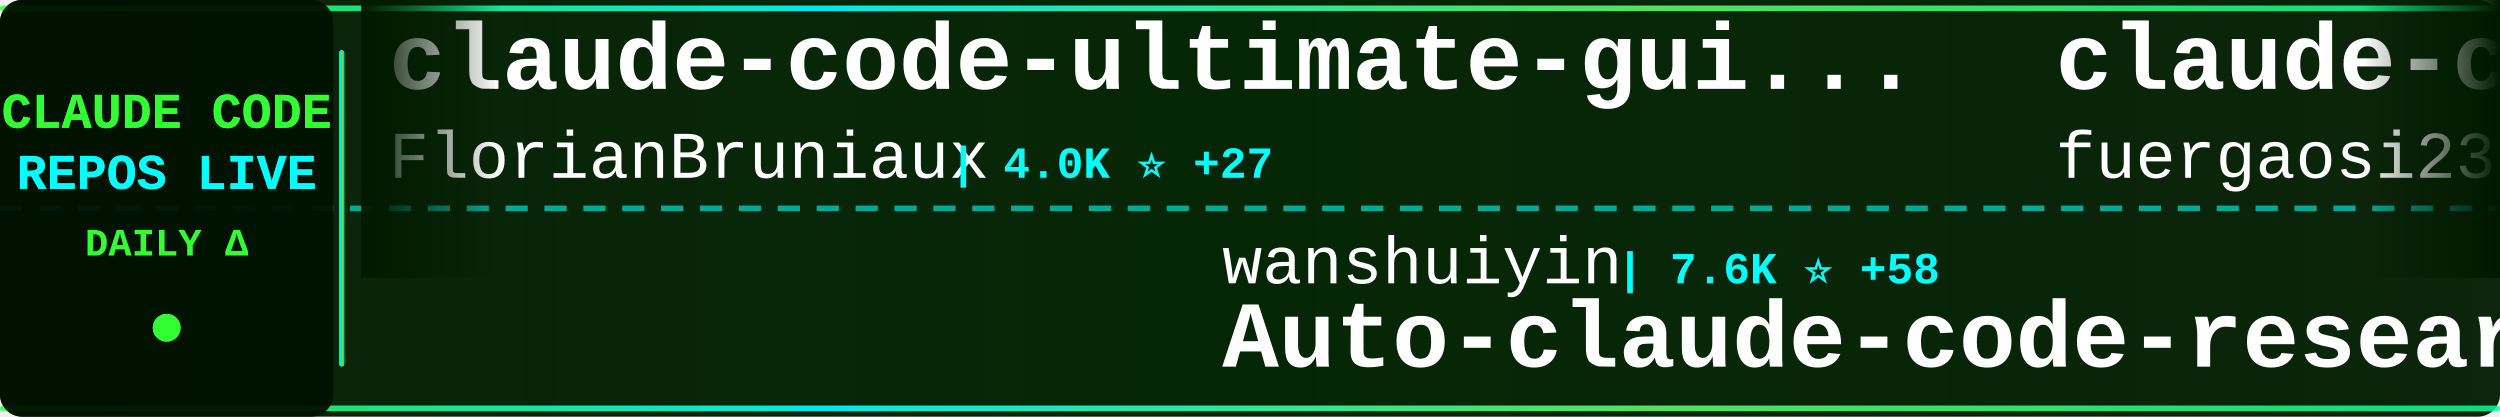
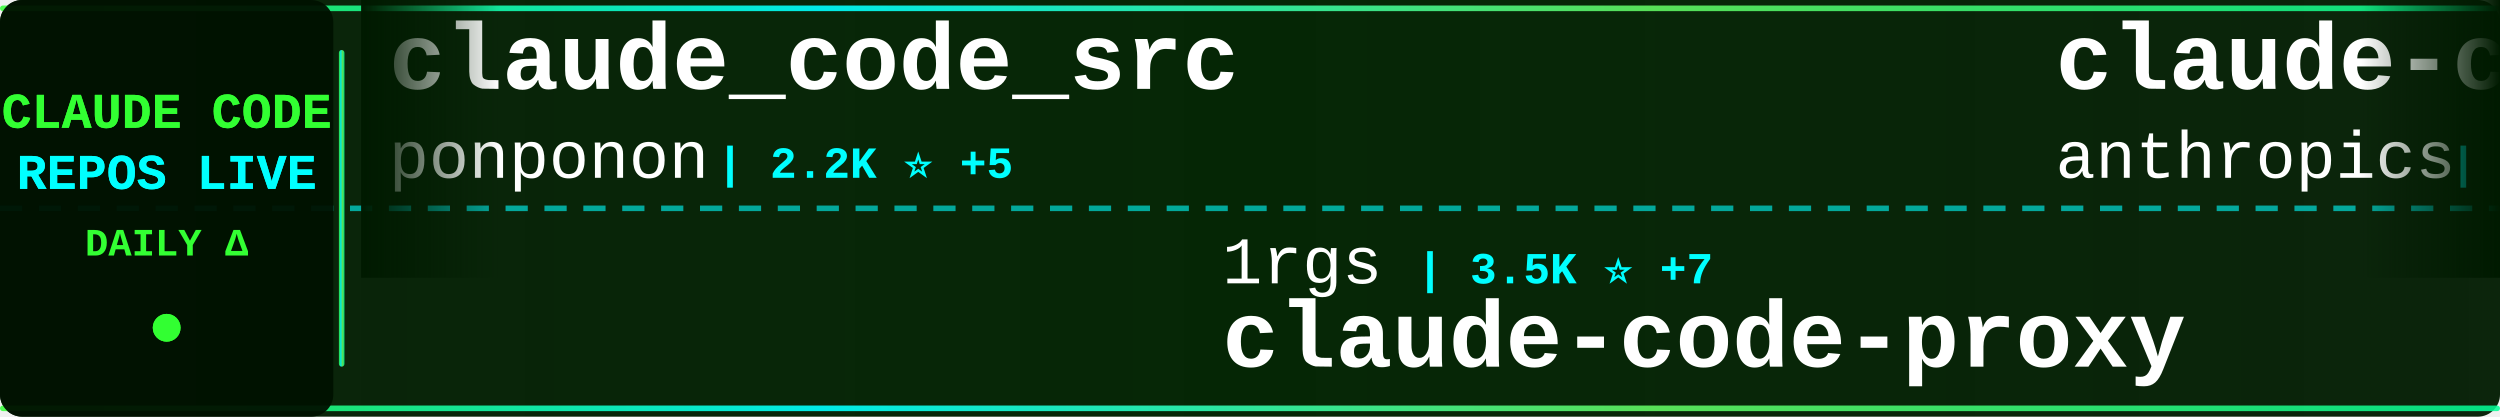
<svg xmlns="http://www.w3.org/2000/svg" width="900" height="150">
  <defs>
    <linearGradient id="tickerBg" x1="0%" y1="0%" x2="100%" y2="0%">
      <stop offset="0%" style="stop-color:#001a00;stop-opacity:0.95" />
      <stop offset="50%" style="stop-color:#002200;stop-opacity:0.98" />
      <stop offset="100%" style="stop-color:#001a00;stop-opacity:0.95" />
    </linearGradient>
    <linearGradient id="borderGrad" x1="0%" y1="0%" x2="100%" y2="0%">
      <stop offset="0%" style="stop-color:#33ff33;stop-opacity:0.85">
        <animate attributeName="stop-opacity" values="0.85;1;0.85" dur="2s" repeatCount="indefinite" />
      </stop>
      <stop offset="33%" style="stop-color:#00ffff;stop-opacity:0.9">
        <animate attributeName="stop-opacity" values="0.9;1;0.9" dur="2.2s" repeatCount="indefinite" />
      </stop>
      <stop offset="66%" style="stop-color:#66ff66;stop-opacity:0.85">
        <animate attributeName="stop-opacity" values="0.85;1;0.85" dur="1.8s" repeatCount="indefinite" />
      </stop>
      <stop offset="100%" style="stop-color:#00ff99;stop-opacity:0.85">
        <animate attributeName="stop-opacity" values="0.85;1;0.85" dur="2s" repeatCount="indefinite" />
      </stop>
    </linearGradient>
    <filter id="textGlow">
      <feGaussianBlur stdDeviation="0.1" result="coloredBlur" />
      <feMerge>
        <feMergeNode in="coloredBlur" />
        <feMergeNode in="SourceGraphic" />
      </feMerge>
    </filter>
    <filter id="metricGlow">
      <feGaussianBlur stdDeviation="0.2" result="coloredBlur" />
      <feMerge>
        <feMergeNode in="coloredBlur" />
        <feMergeNode in="SourceGraphic" />
      </feMerge>
    </filter>
    <linearGradient id="leftFade" x1="0%" y1="0%" x2="100%" y2="0%">
      <stop offset="0%" style="stop-color:#001a00;stop-opacity:1" />
      <stop offset="100%" style="stop-color:#001a00;stop-opacity:0" />
    </linearGradient>
    <linearGradient id="rightFade" x1="0%" y1="0%" x2="100%" y2="0%">
      <stop offset="0%" style="stop-color:#001a00;stop-opacity:0" />
      <stop offset="100%" style="stop-color:#001a00;stop-opacity:1" />
    </linearGradient>
  </defs>
  <rect width="900" height="150" fill="url(#tickerBg)" rx="8" />
  <rect x="0" y="2" width="900" height="2" fill="url(#borderGrad)" rx="1" />
  <rect x="0" y="146" width="900" height="2" fill="url(#borderGrad)" rx="1" />
  <line x1="0" y1="75" x2="900" y2="75" stroke="#00ffff" stroke-width="2" stroke-dasharray="8 6" opacity="0.6" />
  <rect x="0" y="0" width="120" height="150" fill="#001100" opacity="0.95" rx="8" />
  <text x="60" y="46" font-family="'Courier New', monospace" font-size="18" font-weight="bold" fill="#33ff33" text-anchor="middle" filter="url(#textGlow)">
    CLAUDE CODE
  </text>
  <text x="60" y="68" font-family="'Courier New', monospace" font-size="18" font-weight="bold" fill="#00ffff" text-anchor="middle" filter="url(#textGlow)">
    REPOS LIVE
  </text>
  <text x="60" y="92" font-family="'Courier New', monospace" font-size="14" font-weight="bold" fill="#33ff33" text-anchor="middle">
    DAILY Δ
  </text>
  <circle cx="60" cy="118" r="5" fill="#33ff33" filter="url(#metricGlow)">
    <animate attributeName="r" values="4;6;4" dur="1.5s" repeatCount="indefinite" />
    <animate attributeName="opacity" values="0.6;1;0.6" dur="1.5s" repeatCount="indefinite" />
  </circle>
  <rect x="122" y="18" width="2" height="114" fill="url(#borderGrad)" rx="1" />
  <clipPath id="tickerClip">
    <rect x="130" y="0" width="770" height="150" />
  </clipPath>
  <g clip-path="url(#tickerClip)">
    <g id="tickerItems">
      <animateTransform attributeName="transform" attributeType="XML" type="translate" from="0 0" to="-3000 0" dur="54s" repeatCount="indefinite" />
      <g transform="translate(0, 0)">
-         <text x="140" y="32" font-family="'Courier New', monospace" font-size="34" font-weight="bold" fill="#ffffff">claude-code-ultimate-gui...</text>
-         <text x="140" y="64" font-family="'Courier New', monospace" font-size="24" font-weight="normal" fill="#ffffff" opacity="1.0">FlorianBruniaux</text>
-         <text x="342" y="64" font-family="'Courier New', monospace" font-size="16" font-weight="bold" fill="#00ffff"> | 4.0K ⭐ +27</text>
+         <text x="140" y="32" font-family="'Courier New', monospace" font-size="34" font-weight="bold" fill="#ffffff">claude_code_src</text>
+         <text x="140" y="64" font-family="'Courier New', monospace" font-size="24" font-weight="normal" fill="#ffffff" opacity="1.0">ponponon</text>
+         <text x="258" y="64" font-family="'Courier New', monospace" font-size="16" font-weight="bold" fill="#00ffff"> | 2.2K ⭐ +5</text>
      </g>
      <g transform="translate(300, 0)">
-         <text x="140" y="102" font-family="'Courier New', monospace" font-size="24" font-weight="normal" fill="#ffffff" opacity="1.0">wanshuiyin</text>
-         <text x="282" y="102" font-family="'Courier New', monospace" font-size="16" font-weight="bold" fill="#00ffff"> | 7.6K ⭐ +58</text>
-         <text x="140" y="132" font-family="'Courier New', monospace" font-size="34" font-weight="bold" fill="#ffffff">Auto-claude-code-researc...</text>
+         <text x="140" y="102" font-family="'Courier New', monospace" font-size="24" font-weight="normal" fill="#ffffff" opacity="1.0">1rgs</text>
+         <text x="210" y="102" font-family="'Courier New', monospace" font-size="16" font-weight="bold" fill="#00ffff"> | 3.5K ⭐ +7</text>
+         <text x="140" y="132" font-family="'Courier New', monospace" font-size="34" font-weight="bold" fill="#ffffff">claude-code-proxy</text>
      </g>
      <g transform="translate(600, 0)">
-         <text x="140" y="32" font-family="'Courier New', monospace" font-size="34" font-weight="bold" fill="#ffffff">claude-code-proxy</text>
-         <text x="140" y="64" font-family="'Courier New', monospace" font-size="24" font-weight="normal" fill="#ffffff" opacity="1.0">fuergaosi233</text>
-         <text x="306" y="64" font-family="'Courier New', monospace" font-size="16" font-weight="bold" fill="#00ffff"> | 2.5K ⭐ +5</text>
+         <text x="140" y="32" font-family="'Courier New', monospace" font-size="34" font-weight="bold" fill="#ffffff">claude-code-security-rev...</text>
+         <text x="140" y="64" font-family="'Courier New', monospace" font-size="24" font-weight="normal" fill="#ffffff" opacity="1.0">anthropics</text>
+         <text x="282" y="64" font-family="'Courier New', monospace" font-size="16" font-weight="bold" fill="#00ffff"> | 4.4K ⭐ +15</text>
      </g>
      <g transform="translate(900, 0)">
-         <text x="140" y="102" font-family="'Courier New', monospace" font-size="24" font-weight="normal" fill="#ffffff" opacity="1.0">garrytan</text>
-         <text x="258" y="102" font-family="'Courier New', monospace" font-size="16" font-weight="bold" fill="#00ffff"> | 84.3K ⭐ +966</text>
-         <text x="140" y="132" font-family="'Courier New', monospace" font-size="34" font-weight="bold" fill="#ffffff">gstack</text>
+         <text x="140" y="102" font-family="'Courier New', monospace" font-size="24" font-weight="normal" fill="#ffffff" opacity="1.0">rohitg00</text>
+         <text x="258" y="102" font-family="'Courier New', monospace" font-size="16" font-weight="bold" fill="#00ffff"> | 1.4K ⭐ +16</text>
+         <text x="140" y="132" font-family="'Courier New', monospace" font-size="34" font-weight="bold" fill="#ffffff">awesome-claude-code-tool...</text>
      </g>
      <g transform="translate(1200, 0)">
-         <text x="140" y="32" font-family="'Courier New', monospace" font-size="34" font-weight="bold" fill="#ffffff">claude-code-sourcemap</text>
-         <text x="140" y="64" font-family="'Courier New', monospace" font-size="24" font-weight="normal" fill="#ffffff" opacity="1.0">ChinaSiro</text>
-         <text x="270" y="64" font-family="'Courier New', monospace" font-size="16" font-weight="bold" fill="#00ffff"> | 9.0K ⭐ +10</text>
+         <text x="140" y="32" font-family="'Courier New', monospace" font-size="34" font-weight="bold" fill="#ffffff">claude-code-rust</text>
+         <text x="140" y="64" font-family="'Courier New', monospace" font-size="24" font-weight="normal" fill="#ffffff" opacity="1.0">lorryjovens-hub</text>
+         <text x="342" y="64" font-family="'Courier New', monospace" font-size="16" font-weight="bold" fill="#00ffff"> | 1.5K ⭐ +6</text>
      </g>
      <g transform="translate(1500, 0)">
-         <text x="140" y="102" font-family="'Courier New', monospace" font-size="24" font-weight="normal" fill="#ffffff" opacity="1.0">carlvellotti</text>
-         <text x="306" y="102" font-family="'Courier New', monospace" font-size="16" font-weight="bold" fill="#00ffff"> | 1.9K ⭐ +4</text>
-         <text x="140" y="132" font-family="'Courier New', monospace" font-size="34" font-weight="bold" fill="#ffffff">claude-code-pm-course</text>
+         <text x="140" y="102" font-family="'Courier New', monospace" font-size="24" font-weight="normal" fill="#ffffff" opacity="1.0">AprilNEA</text>
+         <text x="258" y="102" font-family="'Courier New', monospace" font-size="16" font-weight="bold" fill="#00ffff"> | 373 ⭐</text>
+         <text x="140" y="132" font-family="'Courier New', monospace" font-size="34" font-weight="bold" fill="#ffffff">claude-code-source</text>
      </g>
      <g transform="translate(1800, 0)">
-         <text x="140" y="32" font-family="'Courier New', monospace" font-size="34" font-weight="bold" fill="#ffffff">claude-code-templates</text>
-         <text x="140" y="64" font-family="'Courier New', monospace" font-size="24" font-weight="normal" fill="#ffffff" opacity="1.0">davila7</text>
-         <text x="246" y="64" font-family="'Courier New', monospace" font-size="16" font-weight="bold" fill="#00ffff"> | 25.6K ⭐ +185</text>
+         <text x="140" y="32" font-family="'Courier New', monospace" font-size="34" font-weight="bold" fill="#ffffff">how-claude-code-works</text>
+         <text x="140" y="64" font-family="'Courier New', monospace" font-size="24" font-weight="normal" fill="#ffffff" opacity="1.0">Windy3f3f3f3f</text>
+         <text x="318" y="64" font-family="'Courier New', monospace" font-size="16" font-weight="bold" fill="#00ffff"> | 2.0K ⭐ +16</text>
      </g>
      <g transform="translate(2100, 0)">
-         <text x="140" y="102" font-family="'Courier New', monospace" font-size="24" font-weight="normal" fill="#ffffff" opacity="1.0">luongnv89</text>
-         <text x="270" y="102" font-family="'Courier New', monospace" font-size="16" font-weight="bold" fill="#00ffff"> | 29.2K ⭐ +272</text>
-         <text x="140" y="132" font-family="'Courier New', monospace" font-size="34" font-weight="bold" fill="#ffffff">claude-howto</text>
+         <text x="140" y="102" font-family="'Courier New', monospace" font-size="24" font-weight="normal" fill="#ffffff" opacity="1.0">pengchengneo</text>
+         <text x="306" y="102" font-family="'Courier New', monospace" font-size="16" font-weight="bold" fill="#00ffff"> | 1.3K ⭐ +10</text>
+         <text x="140" y="132" font-family="'Courier New', monospace" font-size="34" font-weight="bold" fill="#ffffff">Claude-Code</text>
      </g>
      <g transform="translate(2400, 0)">
-         <text x="140" y="32" font-family="'Courier New', monospace" font-size="34" font-weight="bold" fill="#ffffff">claude-code-infrastructu...</text>
-         <text x="140" y="64" font-family="'Courier New', monospace" font-size="24" font-weight="normal" fill="#ffffff" opacity="1.0">diet103</text>
-         <text x="246" y="64" font-family="'Courier New', monospace" font-size="16" font-weight="bold" fill="#00ffff"> | 9.6K ⭐ +5</text>
+         <text x="140" y="32" font-family="'Courier New', monospace" font-size="34" font-weight="bold" fill="#ffffff">Auto-claude-code-researc...</text>
+         <text x="140" y="64" font-family="'Courier New', monospace" font-size="24" font-weight="normal" fill="#ffffff" opacity="1.0">wanshuiyin</text>
+         <text x="282" y="64" font-family="'Courier New', monospace" font-size="16" font-weight="bold" fill="#00ffff"> | 7.6K ⭐ +75</text>
      </g>
      <g transform="translate(2700, 0)">
-         <text x="140" y="102" font-family="'Courier New', monospace" font-size="24" font-weight="normal" fill="#ffffff" opacity="1.0">ding113</text>
-         <text x="246" y="102" font-family="'Courier New', monospace" font-size="16" font-weight="bold" fill="#00ffff"> | 2.7K ⭐ +8</text>
-         <text x="140" y="132" font-family="'Courier New', monospace" font-size="34" font-weight="bold" fill="#ffffff">claude-code-hub</text>
+         <text x="140" y="102" font-family="'Courier New', monospace" font-size="24" font-weight="normal" fill="#ffffff" opacity="1.0">Hyper66666</text>
+         <text x="282" y="102" font-family="'Courier New', monospace" font-size="16" font-weight="bold" fill="#00ffff"> | 213 ⭐</text>
+         <text x="140" y="132" font-family="'Courier New', monospace" font-size="34" font-weight="bold" fill="#ffffff">claude-code-sourcemap</text>
      </g>
      <g transform="translate(3000, 0)">
-         <text x="140" y="32" font-family="'Courier New', monospace" font-size="34" font-weight="bold" fill="#ffffff">claude-code-ultimate-gui...</text>
-         <text x="140" y="64" font-family="'Courier New', monospace" font-size="24" font-weight="normal" fill="#ffffff" opacity="1.0">FlorianBruniaux</text>
-         <text x="342" y="64" font-family="'Courier New', monospace" font-size="16" font-weight="bold" fill="#00ffff"> | 4.0K ⭐ +27</text>
+         <text x="140" y="32" font-family="'Courier New', monospace" font-size="34" font-weight="bold" fill="#ffffff">claude_code_src</text>
+         <text x="140" y="64" font-family="'Courier New', monospace" font-size="24" font-weight="normal" fill="#ffffff" opacity="1.0">ponponon</text>
+         <text x="258" y="64" font-family="'Courier New', monospace" font-size="16" font-weight="bold" fill="#00ffff"> | 2.2K ⭐ +5</text>
      </g>
      <g transform="translate(3300, 0)">
-         <text x="140" y="102" font-family="'Courier New', monospace" font-size="24" font-weight="normal" fill="#ffffff" opacity="1.0">wanshuiyin</text>
-         <text x="282" y="102" font-family="'Courier New', monospace" font-size="16" font-weight="bold" fill="#00ffff"> | 7.6K ⭐ +58</text>
-         <text x="140" y="132" font-family="'Courier New', monospace" font-size="34" font-weight="bold" fill="#ffffff">Auto-claude-code-researc...</text>
+         <text x="140" y="102" font-family="'Courier New', monospace" font-size="24" font-weight="normal" fill="#ffffff" opacity="1.0">1rgs</text>
+         <text x="210" y="102" font-family="'Courier New', monospace" font-size="16" font-weight="bold" fill="#00ffff"> | 3.5K ⭐ +7</text>
+         <text x="140" y="132" font-family="'Courier New', monospace" font-size="34" font-weight="bold" fill="#ffffff">claude-code-proxy</text>
      </g>
      <g transform="translate(3600, 0)">
-         <text x="140" y="32" font-family="'Courier New', monospace" font-size="34" font-weight="bold" fill="#ffffff">claude-code-proxy</text>
-         <text x="140" y="64" font-family="'Courier New', monospace" font-size="24" font-weight="normal" fill="#ffffff" opacity="1.0">fuergaosi233</text>
-         <text x="306" y="64" font-family="'Courier New', monospace" font-size="16" font-weight="bold" fill="#00ffff"> | 2.5K ⭐ +5</text>
+         <text x="140" y="32" font-family="'Courier New', monospace" font-size="34" font-weight="bold" fill="#ffffff">claude-code-security-rev...</text>
+         <text x="140" y="64" font-family="'Courier New', monospace" font-size="24" font-weight="normal" fill="#ffffff" opacity="1.0">anthropics</text>
+         <text x="282" y="64" font-family="'Courier New', monospace" font-size="16" font-weight="bold" fill="#00ffff"> | 4.4K ⭐ +15</text>
      </g>
      <g transform="translate(3900, 0)">
-         <text x="140" y="102" font-family="'Courier New', monospace" font-size="24" font-weight="normal" fill="#ffffff" opacity="1.0">garrytan</text>
-         <text x="258" y="102" font-family="'Courier New', monospace" font-size="16" font-weight="bold" fill="#00ffff"> | 84.3K ⭐ +966</text>
-         <text x="140" y="132" font-family="'Courier New', monospace" font-size="34" font-weight="bold" fill="#ffffff">gstack</text>
+         <text x="140" y="102" font-family="'Courier New', monospace" font-size="24" font-weight="normal" fill="#ffffff" opacity="1.0">rohitg00</text>
+         <text x="258" y="102" font-family="'Courier New', monospace" font-size="16" font-weight="bold" fill="#00ffff"> | 1.4K ⭐ +16</text>
+         <text x="140" y="132" font-family="'Courier New', monospace" font-size="34" font-weight="bold" fill="#ffffff">awesome-claude-code-tool...</text>
      </g>
    </g>
  </g>
  <rect x="130" y="0" width="50" height="100" fill="url(#leftFade)" />
  <rect x="850" y="0" width="50" height="100" fill="url(#rightFade)" />
</svg>
